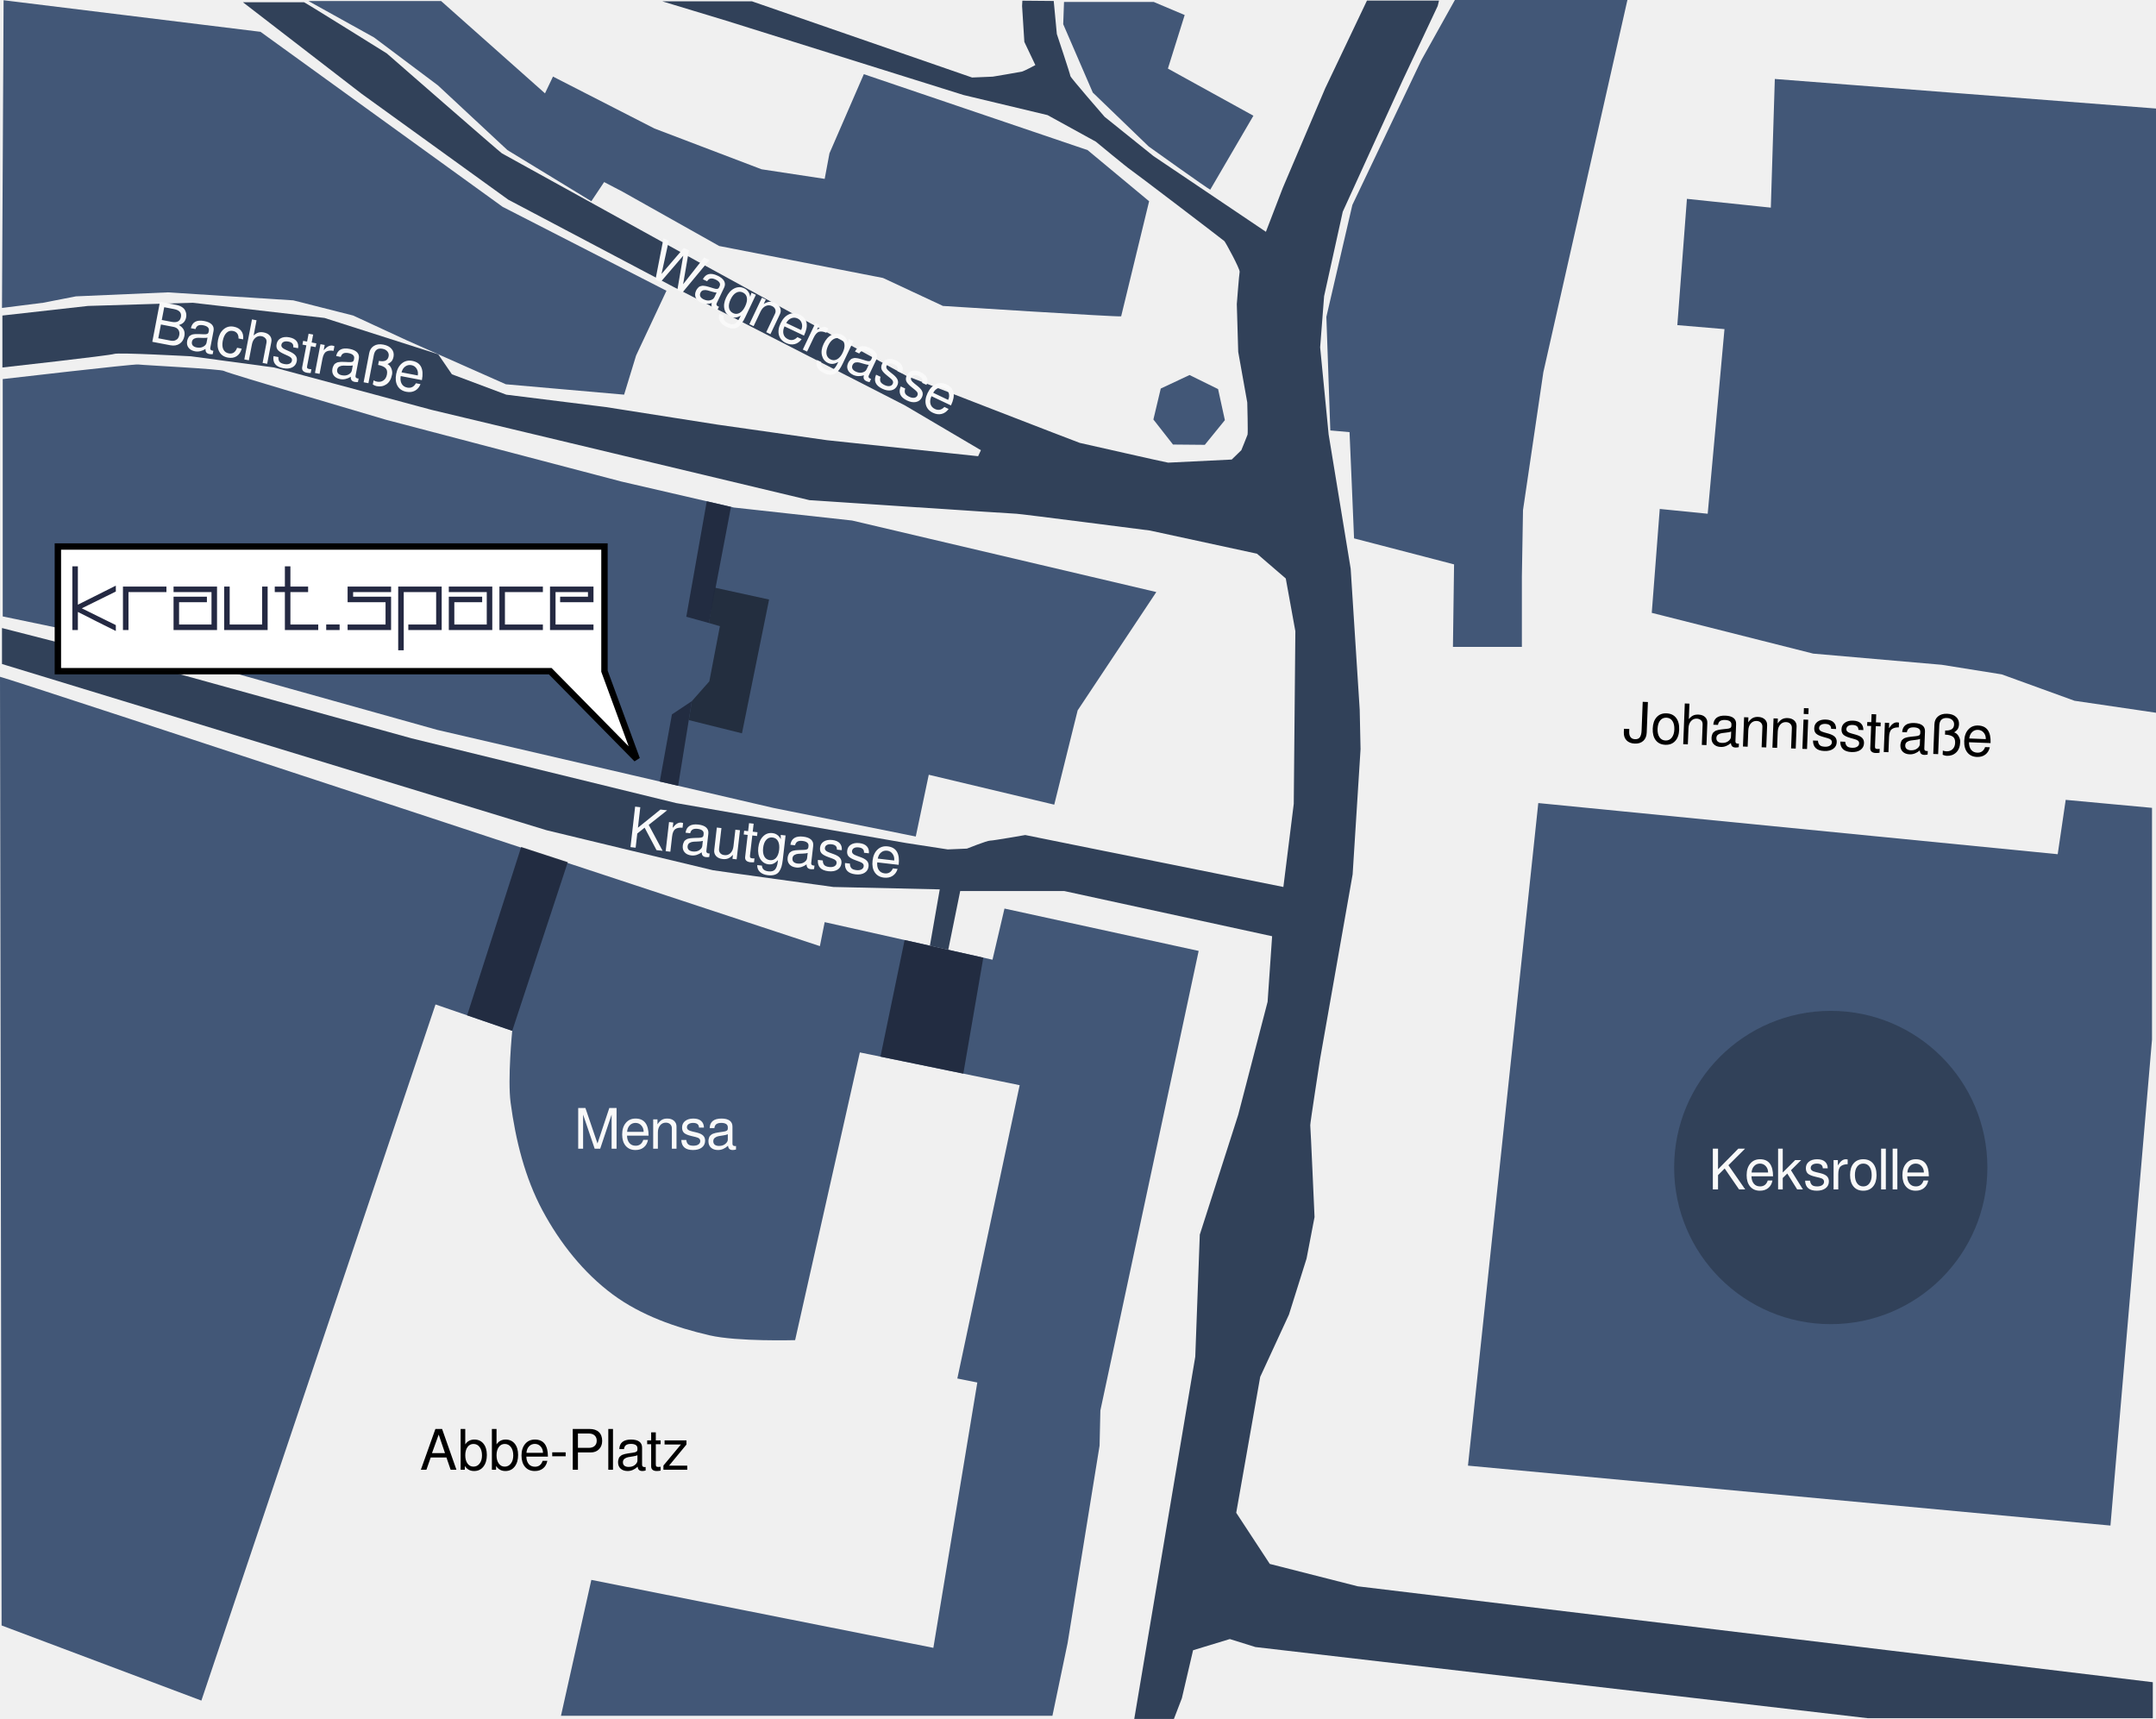
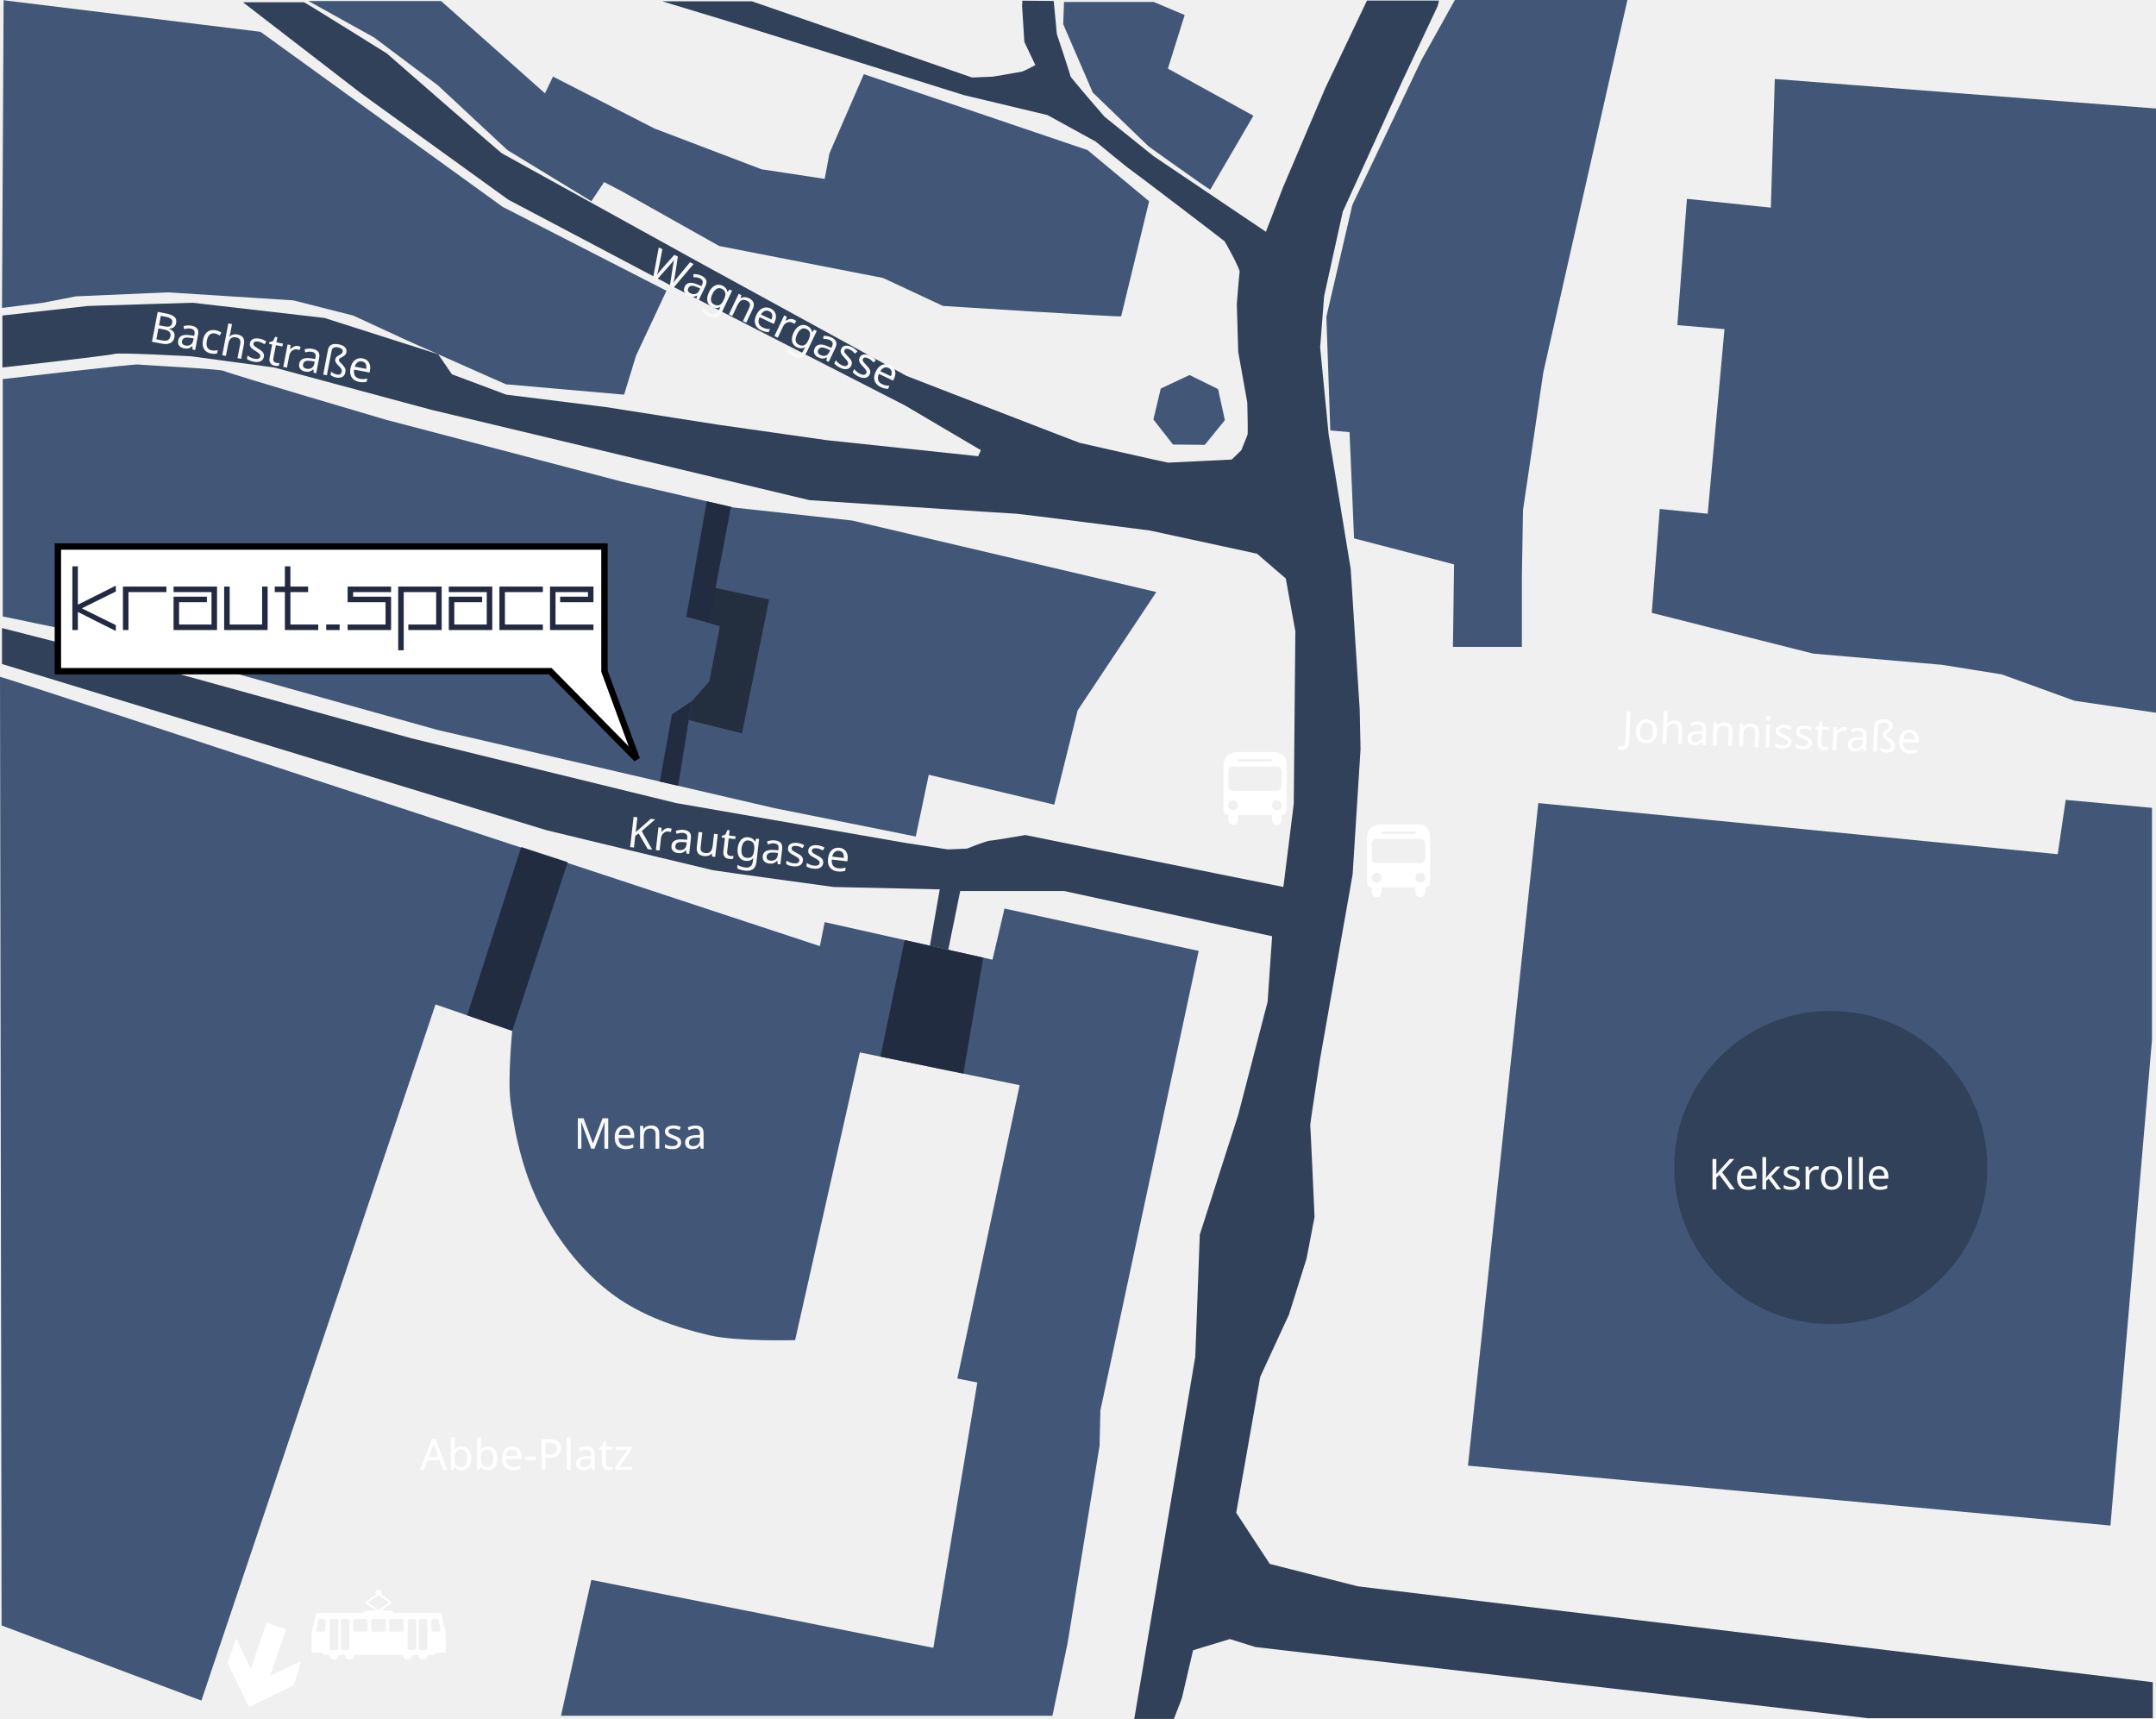
<svg xmlns="http://www.w3.org/2000/svg" id="svg2" version="1.1" width="674.5" height="537.702" viewBox="0 0 674.5 537.702">
  <defs id="defs6" />
  <g id="layer4" style="display:inline" transform="translate(-550.25,-192.2981)">
    <path id="path4300" d="m 905.097,730 19.092,-113.321 1.414,-38.184 12.021,-37.477 9.192,-35.355 1.414,-20.506 -65.054,-14.142 -32.527,0 -3.74,18.387 -5.742,-1.285 L 844.25,470.5 811,469.75 c 0,0 -36.5,-5 -37.75,-5.25 -1.25,-0.25 -52,-12.5 -52,-12.5 l -170.375,-52 0,-11.25 45.875,11.75 82.25,22.75 82.75,20.25 72,12.5 13,2 6,-0.25 c 0,0 6.25,-2.5 7.25,-2.5 1,0 11,-1.75 11,-1.75 l 24.75,5 56,11.25 3.25,-26 0.5,-54 -3,-16.5 -9,-7.75 -33.5,-7.25 c 0,0 -40.75,-5.25 -41.75,-5.25 -1,0 -64.75,-4.25 -64.75,-4.25 L 685.25,320.5 636,307.25 l -26,-3.5 c 0,0 -22.75,-1.25 -24,-0.75 -1.25,0.5 -35,4.25 -35,4.25 l 0,-16.25 26.75,-3 32.75,-1 41.25,4.75 35.587,11.363 4.288,6.262 17,6.375 31.125,3.875 35,5.5 34.25,4.875 47.25,5 0.875,-1.875 -23.75,-14 L 760.875,282 709.25,254.75 663.375,221.625 626.25,193 l 19.125,0 c 0.625,0.25 25.875,16 25.875,16 0,0 35.375,30.875 36,31.25 0.625,0.375 61.552,34.013 61.552,34.013 l 65.054,35.62 c 0,0 53.74,20.86 54.182,20.948 0.442,0.088 27.224,6.187 27.666,6.187 0.442,0 19.887,-0.972 19.887,-0.972 l 3.005,-2.917 c 0,0 1.768,-4.331 1.945,-4.861 0.177,-0.53 -0.088,-10.076 -0.088,-10.076 l -2.828,-15.822 -0.442,-14.938 c 0,0 0.707,-9.192 0.884,-10.076 0.177,-0.884 -4.419,-9.281 -4.773,-9.634 -0.354,-0.354 -28.991,-22.185 -29.522,-22.451 -0.53,-0.265 -10.695,-8.662 -10.695,-8.662 l -15.114,-8.309 -26.251,-6.276 -74.246,-23.246 -20.028,-6.068 28.057,0 68.868,23.834 6.452,-0.265 c 0,0 8.485,-1.414 9.192,-1.591 0.707,-0.177 4.154,-2.033 4.154,-2.033 l -3.447,-7.248 -0.707,-11.225 0.088,-1.667 9.811,0.088 0.972,10.329 c 0,0 4.243,12.728 4.243,13.17 0,0.442 10.695,12.728 10.695,12.728 l 15.291,12.286 35.179,23.688 5.303,-13.789 13.258,-31.113 13.059,-27.43 22.539,0 -0.419,1.709 -10.872,23.069 -18.827,41.277 -5.834,26.428 -1.237,15.998 2.652,27.224 6.894,41.984 2.828,44.106 0.265,12.374 -2.475,39.156 -10.165,57.629 c 0,0 -3.182,20.506 -3.094,20.86 C 960.251,544.643 961.5,573 961.5,573 l -2.5,13 -5.5,17.5 -9,19.5 -7.5,42.5 10.5,16 27.5,7 248.75,30 0,11.25 -89.25,0 -191.5,-22.25 -8,-2.5 -11.5,3.5 -3.5,15 -2.5,6.5 z" style="fill:#314159;fill-rule:evenodd;stroke:none;stroke-width:1px;stroke-linecap:butt;stroke-linejoin:miter;stroke-opacity:1;fill-opacity:1" />
    <path style="fill:#425777;fill-rule:evenodd;stroke:none;stroke-width:1px;stroke-linecap:butt;stroke-linejoin:miter;stroke-opacity:1;fill-opacity:1" d="M 455.16 0 L 444.648 18.855 L 423.082 64.109 L 414.951 99.111 L 416.188 134.645 L 422.199 135.174 C 422.199 135.174 423.613 167.701 423.613 168.408 L 454.902 176.541 L 454.549 202.35 L 476.115 202.35 L 476.115 180.43 L 476.469 159.57 L 482.832 116.436 L 509.131 0 L 455.16 0 z M 1.125 0.076 L 0.625 96.326 L 13.5 94.701 L 23.75 92.701 L 52.5 91.451 L 91.75 93.951 L 110.5 98.701 L 127.25 106.451 L 158.25 120.201 L 195.25 123.451 L 199 111.201 L 208.5 90.951 L 157.25 64.701 L 81.5 9.951 L 1.125 0.076 z M 96.5 0.326 L 117 11.701 L 137 26.701 L 158.75 46.951 L 185 62.951 L 189 56.951 L 194.75 59.951 L 225 76.951 L 276.25 86.951 L 295 95.701 C 295 95.701 349.75 99.201 350.75 98.951 L 359.5 62.951 L 340.25 46.951 L 270.25 23.201 L 259.5 47.951 L 258 55.951 L 238.25 52.951 L 204.75 40.201 L 173 23.951 L 170.5 29.201 L 138 0.326 L 96.5 0.326 z M 332.875 0.607 L 332.625 7.576 L 341.875 28.951 L 359.375 45.826 C 359.375 45.826 377.875 59.076 378.625 59.326 L 392.125 36.201 L 365.375 21.451 L 370.625 4.701 L 360.938 0.607 L 332.875 0.607 z M 555.25 24.701 L 554 64.951 L 527.75 62.201 L 524.75 101.701 L 539.5 102.951 L 534.25 160.701 L 519.25 159.201 L 516.75 191.701 L 567.25 204.451 L 607.5 207.951 L 626.25 210.951 L 649 219.201 L 674.5 222.951 L 674.5 33.951 L 555.25 24.701 z M 43.242 114.008 C 42.022 113.804 0.852 118.578 0.852 118.578 L 0.852 192.82 L 36.529 200.244 L 136.801 228.312 L 241.953 252.719 L 286.496 261.668 L 290.564 242.346 L 329.818 251.701 L 337.141 222.211 L 361.75 185.193 L 266.564 162.82 L 229.547 158.752 L 194.359 150.617 L 120.732 131.295 C 120.732 131.295 70.903 116.651 70.09 116.041 C 69.276 115.431 44.463 114.211 43.242 114.008 z M 372.146 117.309 L 363.141 121.541 L 360.836 131.219 L 366.969 139.053 L 376.922 139.145 L 383.199 131.426 L 381.074 121.707 L 372.146 117.309 z M 0 211.701 L 0.5 508.451 L 63 531.951 L 136.25 314.201 L 160.25 322.451 C 160.25 322.451 158.756 337.515 159.75 344.951 C 161.305 356.581 164.199 368.364 169.75 378.701 C 175.151 388.759 182.566 398.169 191.75 404.951 C 200.552 411.451 211.339 415.234 222 417.701 C 230.701 419.715 248.75 419.201 248.75 419.201 L 269 329.201 L 319 339.451 L 299.5 431.201 L 305.75 432.451 L 292 515.451 L 185 494.201 L 175.5 536.701 L 329.25 536.701 L 334 513.951 L 344 452.201 L 344.25 441.201 L 375 297.451 L 314.25 284.201 L 310.5 300.201 L 258 288.451 L 256.5 295.951 C 256.5 295.951 1.25 211.701 0 211.701 z M 646.25 250.201 L 643.75 267.201 L 481.25 251.201 L 459.25 458.459 L 660.25 477.201 L 673.25 325.201 L 673.25 252.701 L 646.25 250.201 z " transform="translate(550.25,192.2981)" id="path4302" />
    <path id="path4304" d="m 765.734,417.546 0.962,-5.928 5.465,-6.184 3.308,-17.258 -3.452,-1.007 1.726,-11.074 17.114,3.739 -8.485,41.851 z" style="fill:#232e3f;fill-rule:evenodd;stroke:none;stroke-width:1px;stroke-linecap:butt;stroke-linejoin:miter;stroke-opacity:1;fill-opacity:1" />
    <path style="opacity:1;fill:#202a3e;fill-opacity:0.941;stroke:none;stroke-width:1.5;stroke-linejoin:miter;stroke-miterlimit:4;stroke-dasharray:none;stroke-dashoffset:0;stroke-opacity:1" d="M 221.111 156.803 L 214.705 192.92 L 221.768 194.871 L 228.688 158.555 L 221.111 156.803 z M 216.445 219.32 L 210.209 223.475 L 206.402 244.467 L 212.15 245.801 L 216.445 219.32 z M 163.051 264.947 L 146.139 317.602 L 160.25 322.451 L 177.627 269.699 L 163.051 264.947 z M 283.008 294.049 L 275.449 330.523 L 301.369 335.838 L 307.627 299.559 L 283.008 294.049 z " transform="translate(550.25,192.2981)" id="path4306" />
    <path id="path4318" d="m 1172,557.5 a 49,49 0 0 1 -49,49 49,49 0 0 1 -49,-49 49,49 0 0 1 49,-49 49,49 0 0 1 49,49 z" style="opacity:1;fill:#314159;fill-opacity:1;stroke:none;stroke-width:1;stroke-linejoin:miter;stroke-miterlimit:4;stroke-dasharray:none;stroke-dashoffset:0;stroke-opacity:1" />
-     <text id="text4375" y="551.625" x="729.734" style="font-style:normal;font-variant:normal;font-weight:normal;font-stretch:normal;font-size:17.5px;line-height:125%;font-family:FreeSans;-inkscape-font-specification:'FreeSans, Normal';text-align:start;letter-spacing:0px;word-spacing:0px;writing-mode:lr-tb;text-anchor:start;display:inline;fill:#f9f9f9;fill-opacity:1;stroke:none;stroke-width:1px;stroke-linecap:butt;stroke-linejoin:miter;stroke-opacity:1;" xml:space="preserve">
-       <tspan y="551.625" x="729.734" id="tspan4377">Mensa</tspan>
+     <text id="text4375" y="551.625" x="729.734" style="font-style:normal;font-variant:normal;font-weight:normal;font-stretch:normal;line-height:0%;font-family:sans-serif;-inkscape-font-specification:'sans-serif, Normal';text-align:start;letter-spacing:0px;word-spacing:0px;writing-mode:lr;text-anchor:start;display:inline;fill:#f9f9f9;fill-opacity:1;stroke:none;stroke-width:1px;stroke-linecap:butt;stroke-linejoin:miter;stroke-opacity:1;font-size:13.333px;font-variant-ligatures:normal;font-variant-caps:normal;font-variant-numeric:normal;font-feature-settings:normal;" xml:space="preserve">
+       <tspan y="551.625" x="729.734" id="tspan4377" style="font-size:13.333px;line-height:1.25;-inkscape-font-specification:'sans-serif, Normal';font-family:sans-serif;font-weight:normal;font-style:normal;font-stretch:normal;font-variant:normal;text-anchor:start;text-align:start;writing-mode:lr;font-variant-ligatures:normal;font-variant-caps:normal;font-variant-numeric:normal;font-feature-settings:normal;">Mensa</tspan>
    </text>
-     <text transform="matrix(0.9934332,0.114414,-0.114414,0.9934332,0,0)" id="text4379" y="368.755" x="793.498" style="font-style:normal;font-variant:normal;font-weight:normal;font-stretch:normal;font-size:17.5px;line-height:125%;font-family:FreeSans;-inkscape-font-specification:'FreeSans, Normal';text-align:start;letter-spacing:0px;word-spacing:0px;writing-mode:lr-tb;text-anchor:start;display:inline;fill:#f9f9f9;fill-opacity:1;stroke:none;stroke-width:1px;stroke-linecap:butt;stroke-linejoin:miter;stroke-opacity:1;" xml:space="preserve">
-       <tspan y="368.755" x="793.498" id="tspan4381">Krautgasse</tspan>
+     <text transform="rotate(6.569824)" id="text4379" y="368.755" x="793.498" style="font-style:normal;font-variant:normal;font-weight:normal;font-stretch:normal;line-height:0%;font-family:sans-serif;-inkscape-font-specification:'sans-serif, Normal';text-align:start;letter-spacing:0px;word-spacing:0px;writing-mode:lr;text-anchor:start;display:inline;fill:#f9f9f9;fill-opacity:1;stroke:none;stroke-width:1px;stroke-linecap:butt;stroke-linejoin:miter;stroke-opacity:1;font-size:13.333px;font-variant-ligatures:normal;font-variant-caps:normal;font-variant-numeric:normal;font-feature-settings:normal;" xml:space="preserve">
+       <tspan y="368.755" x="793.498" id="tspan4381" style="font-size:13.333px;line-height:1.25;-inkscape-font-specification:'sans-serif, Normal';font-family:sans-serif;font-weight:normal;font-style:normal;font-stretch:normal;font-variant:normal;text-anchor:start;text-align:start;writing-mode:lr;font-variant-ligatures:normal;font-variant-caps:normal;font-variant-numeric:normal;font-feature-settings:normal;">Krautgasse</tspan>
    </text>
-     <text transform="matrix(0.9821487,0.1881061,-0.1881061,0.9821487,0,0)" id="text4383" y="181.408" x="642.106" style="font-style:normal;font-variant:normal;font-weight:normal;font-stretch:normal;font-size:17.5px;line-height:125%;font-family:FreeSans;-inkscape-font-specification:'FreeSans, Normal';text-align:start;letter-spacing:0px;word-spacing:0px;writing-mode:lr-tb;text-anchor:start;display:inline;fill:#f9f9f9;fill-opacity:1;stroke:none;stroke-width:1px;stroke-linecap:butt;stroke-linejoin:miter;stroke-opacity:1;" xml:space="preserve">
-       <tspan y="181.408" x="642.106" id="tspan4385">Bachstraße</tspan>
+     <text transform="rotate(10.84228)" id="text4383" y="181.408" x="642.106" style="font-style:normal;font-variant:normal;font-weight:normal;font-stretch:normal;line-height:0%;font-family:sans-serif;-inkscape-font-specification:'sans-serif, Normal';text-align:start;letter-spacing:0px;word-spacing:0px;writing-mode:lr;text-anchor:start;display:inline;fill:#f9f9f9;fill-opacity:1;stroke:none;stroke-width:1px;stroke-linecap:butt;stroke-linejoin:miter;stroke-opacity:1;font-size:13.333px;font-variant-ligatures:normal;font-variant-caps:normal;font-variant-numeric:normal;font-feature-settings:normal;" xml:space="preserve">
+       <tspan y="181.408" x="642.106" id="tspan4385" style="font-size:13.333px;line-height:1.25;-inkscape-font-specification:'sans-serif, Normal';font-family:sans-serif;font-weight:normal;font-style:normal;font-stretch:normal;font-variant:normal;text-anchor:start;text-align:start;writing-mode:lr;font-variant-ligatures:normal;font-variant-caps:normal;font-variant-numeric:normal;font-feature-settings:normal;">Bachstraße</tspan>
    </text>
-     <text transform="matrix(0.9033132,0.4289817,-0.4289817,0.9033132,0,0)" id="text4387" y="-71.314" x="798.76" style="font-style:normal;font-variant:normal;font-weight:normal;font-stretch:normal;font-size:17.5px;line-height:125%;font-family:FreeSans;-inkscape-font-specification:'FreeSans, Normal';text-align:start;letter-spacing:0px;word-spacing:0px;writing-mode:lr-tb;text-anchor:start;display:inline;fill:#f9f9f9;fill-opacity:1;stroke:none;stroke-width:1px;stroke-linecap:butt;stroke-linejoin:miter;stroke-opacity:1;" xml:space="preserve">
-       <tspan y="-71.314" x="798.76" id="tspan4389">Wagnergasse</tspan>
+     <text transform="rotate(25.40295)" id="text4387" y="-71.314" x="798.76" style="font-style:normal;font-variant:normal;font-weight:normal;font-stretch:normal;line-height:0%;font-family:sans-serif;-inkscape-font-specification:'sans-serif, Normal';text-align:start;letter-spacing:0px;word-spacing:0px;writing-mode:lr;text-anchor:start;display:inline;fill:#f9f9f9;fill-opacity:1;stroke:none;stroke-width:1px;stroke-linecap:butt;stroke-linejoin:miter;stroke-opacity:1;font-size:13.333px;font-variant-ligatures:normal;font-variant-caps:normal;font-variant-numeric:normal;font-feature-settings:normal;" xml:space="preserve">
+       <tspan y="-71.314" x="798.76" id="tspan4389" style="font-size:13.333px;line-height:1.25;-inkscape-font-specification:'sans-serif, Normal';font-family:sans-serif;font-weight:normal;font-style:normal;font-stretch:normal;font-variant:normal;text-anchor:start;text-align:start;writing-mode:lr;font-variant-ligatures:normal;font-variant-caps:normal;font-variant-numeric:normal;font-feature-settings:normal;">Wagnergasse</tspan>
    </text>
-     <text transform="matrix(0.9992387,0.03901256,-0.03901256,0.9992387,0,0)" xml:space="preserve" style="font-style:normal;font-variant:normal;font-weight:normal;font-stretch:normal;font-size:17.5px;line-height:125%;font-family:FreeSans;-inkscape-font-specification:'FreeSans, Normal';text-align:start;letter-spacing:0px;word-spacing:0px;writing-mode:lr-tb;text-anchor:start;display:inline;fill:#000000;fill-opacity:1;stroke:none;stroke-width:1px;stroke-linecap:butt;stroke-linejoin:miter;stroke-opacity:1" x="1073.287" y="382.751" id="text4391">
-       <tspan id="tspan4393" x="1073.287" y="382.751">Johannisstraße</tspan>
+     <text transform="rotate(2.235822)" xml:space="preserve" style="font-style:normal;font-variant:normal;font-weight:normal;font-stretch:normal;line-height:0%;font-family:sans-serif;-inkscape-font-specification:'sans-serif, Normal';text-align:start;letter-spacing:0px;word-spacing:0px;writing-mode:lr;text-anchor:start;display:inline;fill:#ffffff;fill-opacity:1;stroke:none;stroke-width:1px;stroke-linecap:butt;stroke-linejoin:miter;stroke-opacity:1;font-size:13.333px;font-variant-ligatures:normal;font-variant-caps:normal;font-variant-numeric:normal;font-feature-settings:normal;" x="1073.287" y="382.751" id="text4391">
+       <tspan id="tspan4393" x="1073.287" y="382.751" style="font-size:13.333px;line-height:1.25;-inkscape-font-specification:'sans-serif, Normal';font-family:sans-serif;font-weight:normal;font-style:normal;font-stretch:normal;font-variant:normal;text-anchor:start;text-align:start;writing-mode:lr;font-variant-ligatures:normal;font-variant-caps:normal;font-variant-numeric:normal;font-feature-settings:normal;fill:#ffffff;">Johannisstraße</tspan>
    </text>
-     <text xml:space="preserve" style="font-style:normal;font-variant:normal;font-weight:normal;font-stretch:normal;font-size:17.5px;line-height:125%;font-family:FreeSans;-inkscape-font-specification:'FreeSans, Normal';text-align:start;letter-spacing:0px;word-spacing:0px;writing-mode:lr-tb;text-anchor:start;display:inline;fill:#000000;fill-opacity:1;stroke:none;stroke-width:1px;stroke-linecap:butt;stroke-linejoin:miter;stroke-opacity:1" x="681.651" y="652.034" id="text4395">
-       <tspan id="tspan4397" x="681.651" y="652.034">Abbe-Platz</tspan>
+     <text xml:space="preserve" style="font-style:normal;font-variant:normal;font-weight:normal;font-stretch:normal;line-height:0%;font-family:sans-serif;-inkscape-font-specification:'sans-serif, Normal';text-align:start;letter-spacing:0px;word-spacing:0px;writing-mode:lr;text-anchor:start;display:inline;fill:#ffffff;fill-opacity:1;stroke:none;stroke-width:1px;stroke-linecap:butt;stroke-linejoin:miter;stroke-opacity:1;font-size:13.333px;font-variant-ligatures:normal;font-variant-caps:normal;font-variant-numeric:normal;font-feature-settings:normal;" x="681.651" y="652.034" id="text4395">
+       <tspan id="tspan4397" x="681.651" y="652.034" style="font-size:13.333px;line-height:1.25;-inkscape-font-specification:'sans-serif, Normal';font-family:sans-serif;font-weight:normal;font-style:normal;font-stretch:normal;font-variant:normal;text-anchor:start;text-align:start;writing-mode:lr;font-variant-ligatures:normal;font-variant-caps:normal;font-variant-numeric:normal;font-feature-settings:normal;fill:#ffffff;">Abbe-Platz</tspan>
    </text>
-     <text id="text4399" y="564.353" x="1084.702" style="font-style:normal;font-variant:normal;font-weight:normal;font-stretch:normal;font-size:17.5px;line-height:125%;font-family:FreeSans;-inkscape-font-specification:'FreeSans, Normal';text-align:start;letter-spacing:0px;word-spacing:0px;writing-mode:lr-tb;text-anchor:start;display:inline;fill:#f9f9f9;fill-opacity:1;stroke:none;stroke-width:1px;stroke-linecap:butt;stroke-linejoin:miter;stroke-opacity:1;" xml:space="preserve">
-       <tspan y="564.353" x="1084.702" id="tspan4401">Keksrolle</tspan>
+     <text id="text4399" y="564.353" x="1084.702" style="font-style:normal;font-variant:normal;font-weight:normal;font-stretch:normal;line-height:0%;font-family:sans-serif;-inkscape-font-specification:'sans-serif, Normal';text-align:start;letter-spacing:0px;word-spacing:0px;writing-mode:lr;text-anchor:start;display:inline;fill:#f9f9f9;fill-opacity:1;stroke:none;stroke-width:1px;stroke-linecap:butt;stroke-linejoin:miter;stroke-opacity:1;font-size:13.333px;font-variant-ligatures:normal;font-variant-caps:normal;font-variant-numeric:normal;font-feature-settings:normal;" xml:space="preserve">
+       <tspan y="564.353" x="1084.702" id="tspan4401" style="font-size:13.333px;line-height:1.25;-inkscape-font-specification:'sans-serif, Normal';font-family:sans-serif;font-weight:normal;font-style:normal;font-stretch:normal;font-variant:normal;text-anchor:start;text-align:start;writing-mode:lr;font-variant-ligatures:normal;font-variant-caps:normal;font-variant-numeric:normal;font-feature-settings:normal;">Keksrolle</tspan>
    </text>
    <path id="path4403" d="m 568.357,402.25 154.036,0 27.078,27.501 -10.114,-27.501 0,-39 -171,0 z" style="opacity:1;fill:#ffffff;fill-opacity:1;stroke:#000000;stroke-width:2;stroke-linejoin:miter;stroke-miterlimit:4;stroke-dasharray:none;stroke-dashoffset:0;stroke-opacity:1" />
-     <text id="text4409" y="475" x="570" style="font-style:normal;font-variant:normal;font-weight:normal;font-stretch:normal;font-size:22.5px;line-height:125%;font-family:'Caecilia LT Std';-inkscape-font-specification:'Caecilia LT Std, Normal';text-align:start;letter-spacing:0px;word-spacing:0px;writing-mode:lr-tb;text-anchor:start;fill:#000000;fill-opacity:1;stroke:none;stroke-width:1px;stroke-linecap:butt;stroke-linejoin:miter;stroke-opacity:1" xml:space="preserve">
-       <tspan y="475" x="570" id="tspan4411" />
+     <text id="text4409" y="475" x="570" style="font-style:normal;font-variant:normal;font-weight:normal;font-stretch:normal;line-height:0%;font-family:'Caecilia LT Std';-inkscape-font-specification:'Caecilia LT Std, Normal';text-align:start;letter-spacing:0px;word-spacing:0px;writing-mode:lr-tb;text-anchor:start;fill:#000000;fill-opacity:1;stroke:none;stroke-width:1px;stroke-linecap:butt;stroke-linejoin:miter;stroke-opacity:1" xml:space="preserve">
+       <tspan y="475" x="570" id="tspan4411" style="font-size:22.5px;line-height:1.25"> </tspan>
    </text>
    <path id="path4276" d="m 572.885,369.446 0,0.469 0,19.466 1.729,0 0,-5.663 2.741,1.371 c 0.801,0.4 1.38,0.695 1.732,0.882 l 0.005,0.003 0.005,0.003 c 0.377,0.188 0.641,0.337 0.614,0.319 l 0.052,0.035 0.095,0.032 0.095,0.063 0.059,0.02 c -0.043,-0.014 0.045,0.02 0.145,0.07 0.1,0.05 0.24,0.123 0.418,0.217 l 0.005,0.003 1.778,0.889 c 0.803,0.402 1.953,0.972 3.453,1.711 l 0.676,0.333 0,-1.837 -10.648,-5.25 10.648,-5.249 0,-1.842 -11.873,5.953 0,-11.994 -1.729,0 z m 66.49,0 0,0.469 0,5.863 -3.166,0 0,1.729 3.166,0 0,11.873 10.436,0 0,-1.729 -8.707,0 0,-10.145 5.541,0 0,-1.729 -5.541,0 0,-6.332 -1.729,0 z m -50.659,6.332 0,0.469 0,13.133 1.729,0 0,-11.873 11.873,0 0,-1.729 -13.602,0 z m 15.831,0 0,0.469 0,1.26 11.873,0 0,10.145 -10.145,0 0,-6.978 8.707,0 0,-1.729 -10.436,0 0,10.436 13.602,0 0,-13.602 -13.602,0 z m 15.831,0 0,0.469 0,13.133 13.602,0 0,-13.602 -1.729,0 0,11.873 -10.144,0 0,-11.873 -1.729,0 z m 38.618,0 0,0.469 0,4.426 11.873,0 0,6.978 -11.873,0 0,1.729 13.602,0 0,-10.436 -11.873,0 0,-1.438 11.873,0 0,-1.729 -13.602,0 z m 15.831,0 0,0.469 0,19.466 1.729,0 0,-18.205 10.144,0 0,10.145 -8.707,0 0,1.729 10.436,0 0,-13.602 -13.602,0 z m 15.831,0 0,0.469 0,1.26 11.873,0 0,10.145 -10.145,0 0,-6.978 8.707,0 0,-1.729 -10.436,0 0,10.436 13.602,0 0,-13.602 -13.602,0 z m 15.831,0 0,0.469 0,13.133 13.602,0 0,-1.729 -11.873,0 0,-10.145 11.873,0 0,-1.729 -13.602,0 z m 15.831,0 0,0.469 0,13.133 13.602,0 0,-1.729 -11.873,0 0,-10.145 10.144,0 0,1.438 -8.707,0 0,1.729 10.436,0 0,-4.895 -13.602,0 z m -70.018,11.862 0,0.469 0,1.271 4.199,0 0,-1.74 -4.199,0 z" style="color:#000000;font-style:normal;font-variant:normal;font-weight:normal;font-stretch:normal;font-size:medium;line-height:125%;font-family:'Squared Display';-inkscape-font-specification:'Squared Display, Normal';text-indent:0;text-align:start;text-decoration:none;text-decoration-line:none;text-decoration-style:solid;text-decoration-color:#000000;letter-spacing:0px;word-spacing:0px;text-transform:none;direction:ltr;block-progression:tb;writing-mode:lr-tb;baseline-shift:baseline;text-anchor:start;white-space:normal;clip-rule:nonzero;display:inline;overflow:visible;visibility:visible;opacity:1;isolation:auto;mix-blend-mode:normal;color-interpolation:sRGB;color-interpolation-filters:linearRGB;solid-color:#000000;solid-opacity:1;fill:#242942;fill-opacity:1;fill-rule:nonzero;stroke:none;stroke-width:3;stroke-linecap:butt;stroke-linejoin:miter;stroke-miterlimit:4;stroke-dasharray:none;stroke-dashoffset:0;stroke-opacity:1;color-rendering:auto;image-rendering:auto;shape-rendering:auto;text-rendering:auto;enable-background:accumulate" />
+     <path d="m 937.565,427.51 c -2.071,0 -4.556,1.129 -4.556,4.17 v 8.281 5.772 c 0,0 0,1.519 1.519,1.519 v 1.519 c 0,0 0,1.519 1.519,1.519 1.519,0 1.519,-1.519 1.519,-1.519 v -1.519 h 10.63 v 1.519 c 0,0 0,1.519 1.519,1.519 1.519,0 1.519,-1.519 1.519,-1.519 v -1.519 c 0,0 1.519,0 1.519,-1.519 v -14.052 c 0,-3.106 -1.877,-4.17 -3.948,-4.17 z m 0.38,2.278 h 9.871 c 0.21,0 0.38,0.169 0.38,0.38 0,0.21 -0.169,0.38 -0.38,0.38 h -9.871 c -0.21,0 -0.38,-0.169 -0.38,-0.38 0,-0.21 0.169,-0.38 0.38,-0.38 z m -1.898,2.278 h 13.667 c 1.519,0 1.519,1.468 1.519,1.468 v 4.606 c 0,0 0,1.519 -1.519,1.519 h -13.667 c -1.519,0 -1.519,-1.519 -1.519,-1.519 v -4.556 c 0,0 0,-1.519 1.519,-1.519 z m 0,10.63 c 0.839,0 1.519,0.68 1.519,1.519 0,0.839 -0.68,1.519 -1.519,1.519 -0.839,0 -1.519,-0.68 -1.519,-1.519 0,-0.839 0.68,-1.519 1.519,-1.519 z m 13.667,0 c 0.839,0 1.519,0.68 1.519,1.519 0,0.839 -0.68,1.519 -1.519,1.519 -0.839,0 -1.519,-0.68 -1.519,-1.519 0,-0.839 0.68,-1.519 1.519,-1.519 z" id="path8043" style="stroke-width:1;fill:#ffffff" />
+     <path id="path635" style="fill:#ffffff;fill-rule:evenodd;stroke-width:3pt" d="m 668.244,689.628 c -0.259,0 -0.468,0.219 -0.468,0.491 v 0.173 0.209 h -0.078 l 0.078,0.057 v 0.159 0.428 l -3.405,2.433 h -0.009 l 0.009,0.005 3.483,2.494 h -2.801 c -0.516,0 -0.954,0.325 -1.144,0.791 h -14.09 c -0.516,0 -0.93,0.435 -0.93,0.976 0,0 -0.597,3.19 -0.619,3.244 -0.323,0.806 -0.502,1.696 -0.502,2.628 v 5.539 h 1.909 c 0.048,0.009 0.09,0.036 0.142,0.036 h 1.456 v 0.685 h 2.031 c 0.023,0.806 0.648,1.455 1.423,1.455 0.775,0 1.401,-0.649 1.423,-1.455 h 2.035 c 0.022,0.806 0.642,1.455 1.417,1.455 0.775,0 1.401,-0.649 1.423,-1.455 h 15.326 c 0.022,0.806 0.644,1.455 1.417,1.455 0.775,0 1.401,-0.649 1.423,-1.455 h 1.996 c 0.022,0.806 0.644,1.455 1.417,1.455 0.775,0 1.406,-0.649 1.428,-1.455 h 2.143 v -0.685 l 1.379,-0.005 c 0.051,0 0.097,-0.023 0.145,-0.031 h 1.968 v -5.539 c 0,-0.932 -0.184,-1.822 -0.507,-2.628 l -0.672,-3.244 c 0,-0.541 -0.419,-0.976 -0.935,-0.976 h -14.047 c -0.19,-0.468 -0.633,-0.791 -1.149,-0.791 h -2.874 l 3.482,-2.494 v -0.005 l -3.447,-2.464 v -0.397 -0.128 l 0.122,-0.088 h -0.122 v -0.209 -0.173 c 0,-0.271 -0.209,-0.491 -0.468,-0.491 z m 0.419,1.58 h 0.023 l 3.312,2.376 -3.326,2.381 -3.332,-2.381 z m -18.303,7.486 h 1.135 c 0.346,0 0.623,0.291 0.623,0.654 v 2.693 c 0,0.361 -0.277,0.654 -0.623,0.654 h -1.724 c -0.346,0 -0.623,-0.293 -0.623,-0.654 0,0 0.606,-2.872 0.637,-2.948 0.031,-0.079 0.075,-0.15 0.132,-0.211 0.056,-0.059 0.125,-0.105 0.199,-0.137 0.075,-0.033 0.156,-0.051 0.243,-0.051 z m 3.667,0 h 1.476 c 0.344,0 0.623,0.291 0.623,0.654 v 8.458 c 0,0.361 -0.279,0.654 -0.623,0.654 h -1.476 c -0.346,0 -0.623,-0.293 -0.623,-0.654 v -8.458 c 0,-0.363 0.277,-0.654 0.623,-0.654 z m 3.477,0 h 1.476 c 0.346,0 0.623,0.291 0.623,0.654 v 8.458 c 0,0.361 -0.277,0.654 -0.623,0.654 h -1.476 c -0.344,0 -0.623,-0.293 -0.623,-0.654 v -8.458 c 0,-0.363 0.279,-0.654 0.623,-0.654 z m 3.814,0 h 3.327 c 0.344,0 0.623,0.291 0.623,0.654 v 2.693 c 0,0.361 -0.279,0.654 -0.623,0.654 h -3.327 c -0.344,0 -0.623,-0.293 -0.623,-0.654 v -2.693 c 0,-0.363 0.279,-0.654 0.623,-0.654 z m 5.693,0 h 3.327 c 0.344,0 0.623,0.291 0.623,0.654 v 2.693 c 0,0.361 -0.279,0.654 -0.623,0.654 h -3.327 c -0.344,0 -0.623,-0.293 -0.623,-0.654 v -2.693 c 0,-0.363 0.279,-0.654 0.623,-0.654 z m 5.611,0 h 3.327 c 0.344,0 0.623,0.291 0.623,0.654 v 2.693 c 0,0.361 -0.279,0.654 -0.623,0.654 h -3.327 c -0.344,0 -0.623,-0.293 -0.623,-0.654 v -2.693 c 0,-0.363 0.279,-0.654 0.623,-0.654 z m 5.776,0 h 1.476 c 0.346,0 0.623,0.291 0.623,0.654 v 8.458 c 0,0.361 -0.277,0.654 -0.623,0.654 h -1.476 c -0.344,0 -0.623,-0.293 -0.623,-0.654 v -8.458 c 0,-0.363 0.279,-0.654 0.623,-0.654 z m 3.479,0 h 1.476 c 0.344,0 0.623,0.291 0.623,0.654 v 8.458 c 0,0.361 -0.279,0.654 -0.623,0.654 h -1.476 c -0.346,0 -0.623,-0.293 -0.623,-0.654 v -8.458 c 0,-0.363 0.277,-0.654 0.623,-0.654 z m 3.924,0 h 1.141 c 0.086,0 0.168,0.018 0.243,0.051 0.075,0.033 0.139,0.079 0.195,0.137 0.056,0.06 0.104,0.132 0.136,0.211 0.033,0.077 0.639,2.948 0.639,2.948 0,0.361 -0.279,0.654 -0.623,0.654 h -1.73 c -0.344,0 -0.623,-0.293 -0.623,-0.654 v -2.693 c 0,-0.363 0.279,-0.654 0.623,-0.654 z" />
+     <path style="fill:#ffffff;fill-rule:evenodd;stroke:none;stroke-width:1px;stroke-linecap:butt;stroke-linejoin:miter;stroke-opacity:1" d="m 642.178,719.506 -14.019,6.746 -6.703,-13.644 2.643,-7.773 4.619,9.466 4.962,-14.403 6.048,2.062 -4.936,14.457 9.65,-4.507 z" id="path4698" />
+     <path style="fill:#591003" d="m 513.91,619.496 v 24 h 1 z" id="path248" />
+     <path style="fill:#ed5f04" d="m 787.58,622.826 0.66,0.34 -0.66,-0.34 m 2,1 0.66,0.34 -0.66,-0.34 m -274.67,2.67 v 11 h 1 z" id="path250" />
+     <path style="stroke-width:1;fill:#ffffff" id="path176" d="m 982.466,450.138 c -2.071,0 -4.556,1.129 -4.556,4.17 v 8.281 5.772 c 0,0 0,1.519 1.519,1.519 v 1.519 c 0,0 0,1.519 1.519,1.519 1.519,0 1.519,-1.519 1.519,-1.519 v -1.519 h 10.63 v 1.519 c 0,0 0,1.519 1.519,1.519 1.519,0 1.519,-1.519 1.519,-1.519 v -1.519 c 0,0 1.519,0 1.519,-1.519 v -14.052 c 0,-3.106 -1.877,-4.17 -3.948,-4.17 z m 0.38,2.278 h 9.871 c 0.21,0 0.38,0.169 0.38,0.38 0,0.21 -0.169,0.38 -0.38,0.38 h -9.871 c -0.21,0 -0.38,-0.169 -0.38,-0.38 0,-0.21 0.169,-0.38 0.38,-0.38 z m -1.898,2.278 h 13.667 c 1.519,0 1.519,1.468 1.519,1.468 v 4.606 c 0,0 0,1.519 -1.519,1.519 h -13.667 c -1.519,0 -1.519,-1.519 -1.519,-1.519 v -4.556 c 0,0 0,-1.519 1.519,-1.519 z m 0,10.63 c 0.839,0 1.519,0.68 1.519,1.519 0,0.839 -0.68,1.519 -1.519,1.519 -0.839,0 -1.519,-0.68 -1.519,-1.519 0,-0.839 0.68,-1.519 1.519,-1.519 z m 13.667,0 c 0.839,0 1.519,0.68 1.519,1.519 0,0.839 -0.68,1.519 -1.519,1.519 -0.839,0 -1.519,-0.68 -1.519,-1.519 0,-0.839 0.68,-1.519 1.519,-1.519 z" />
  </g>
</svg>
